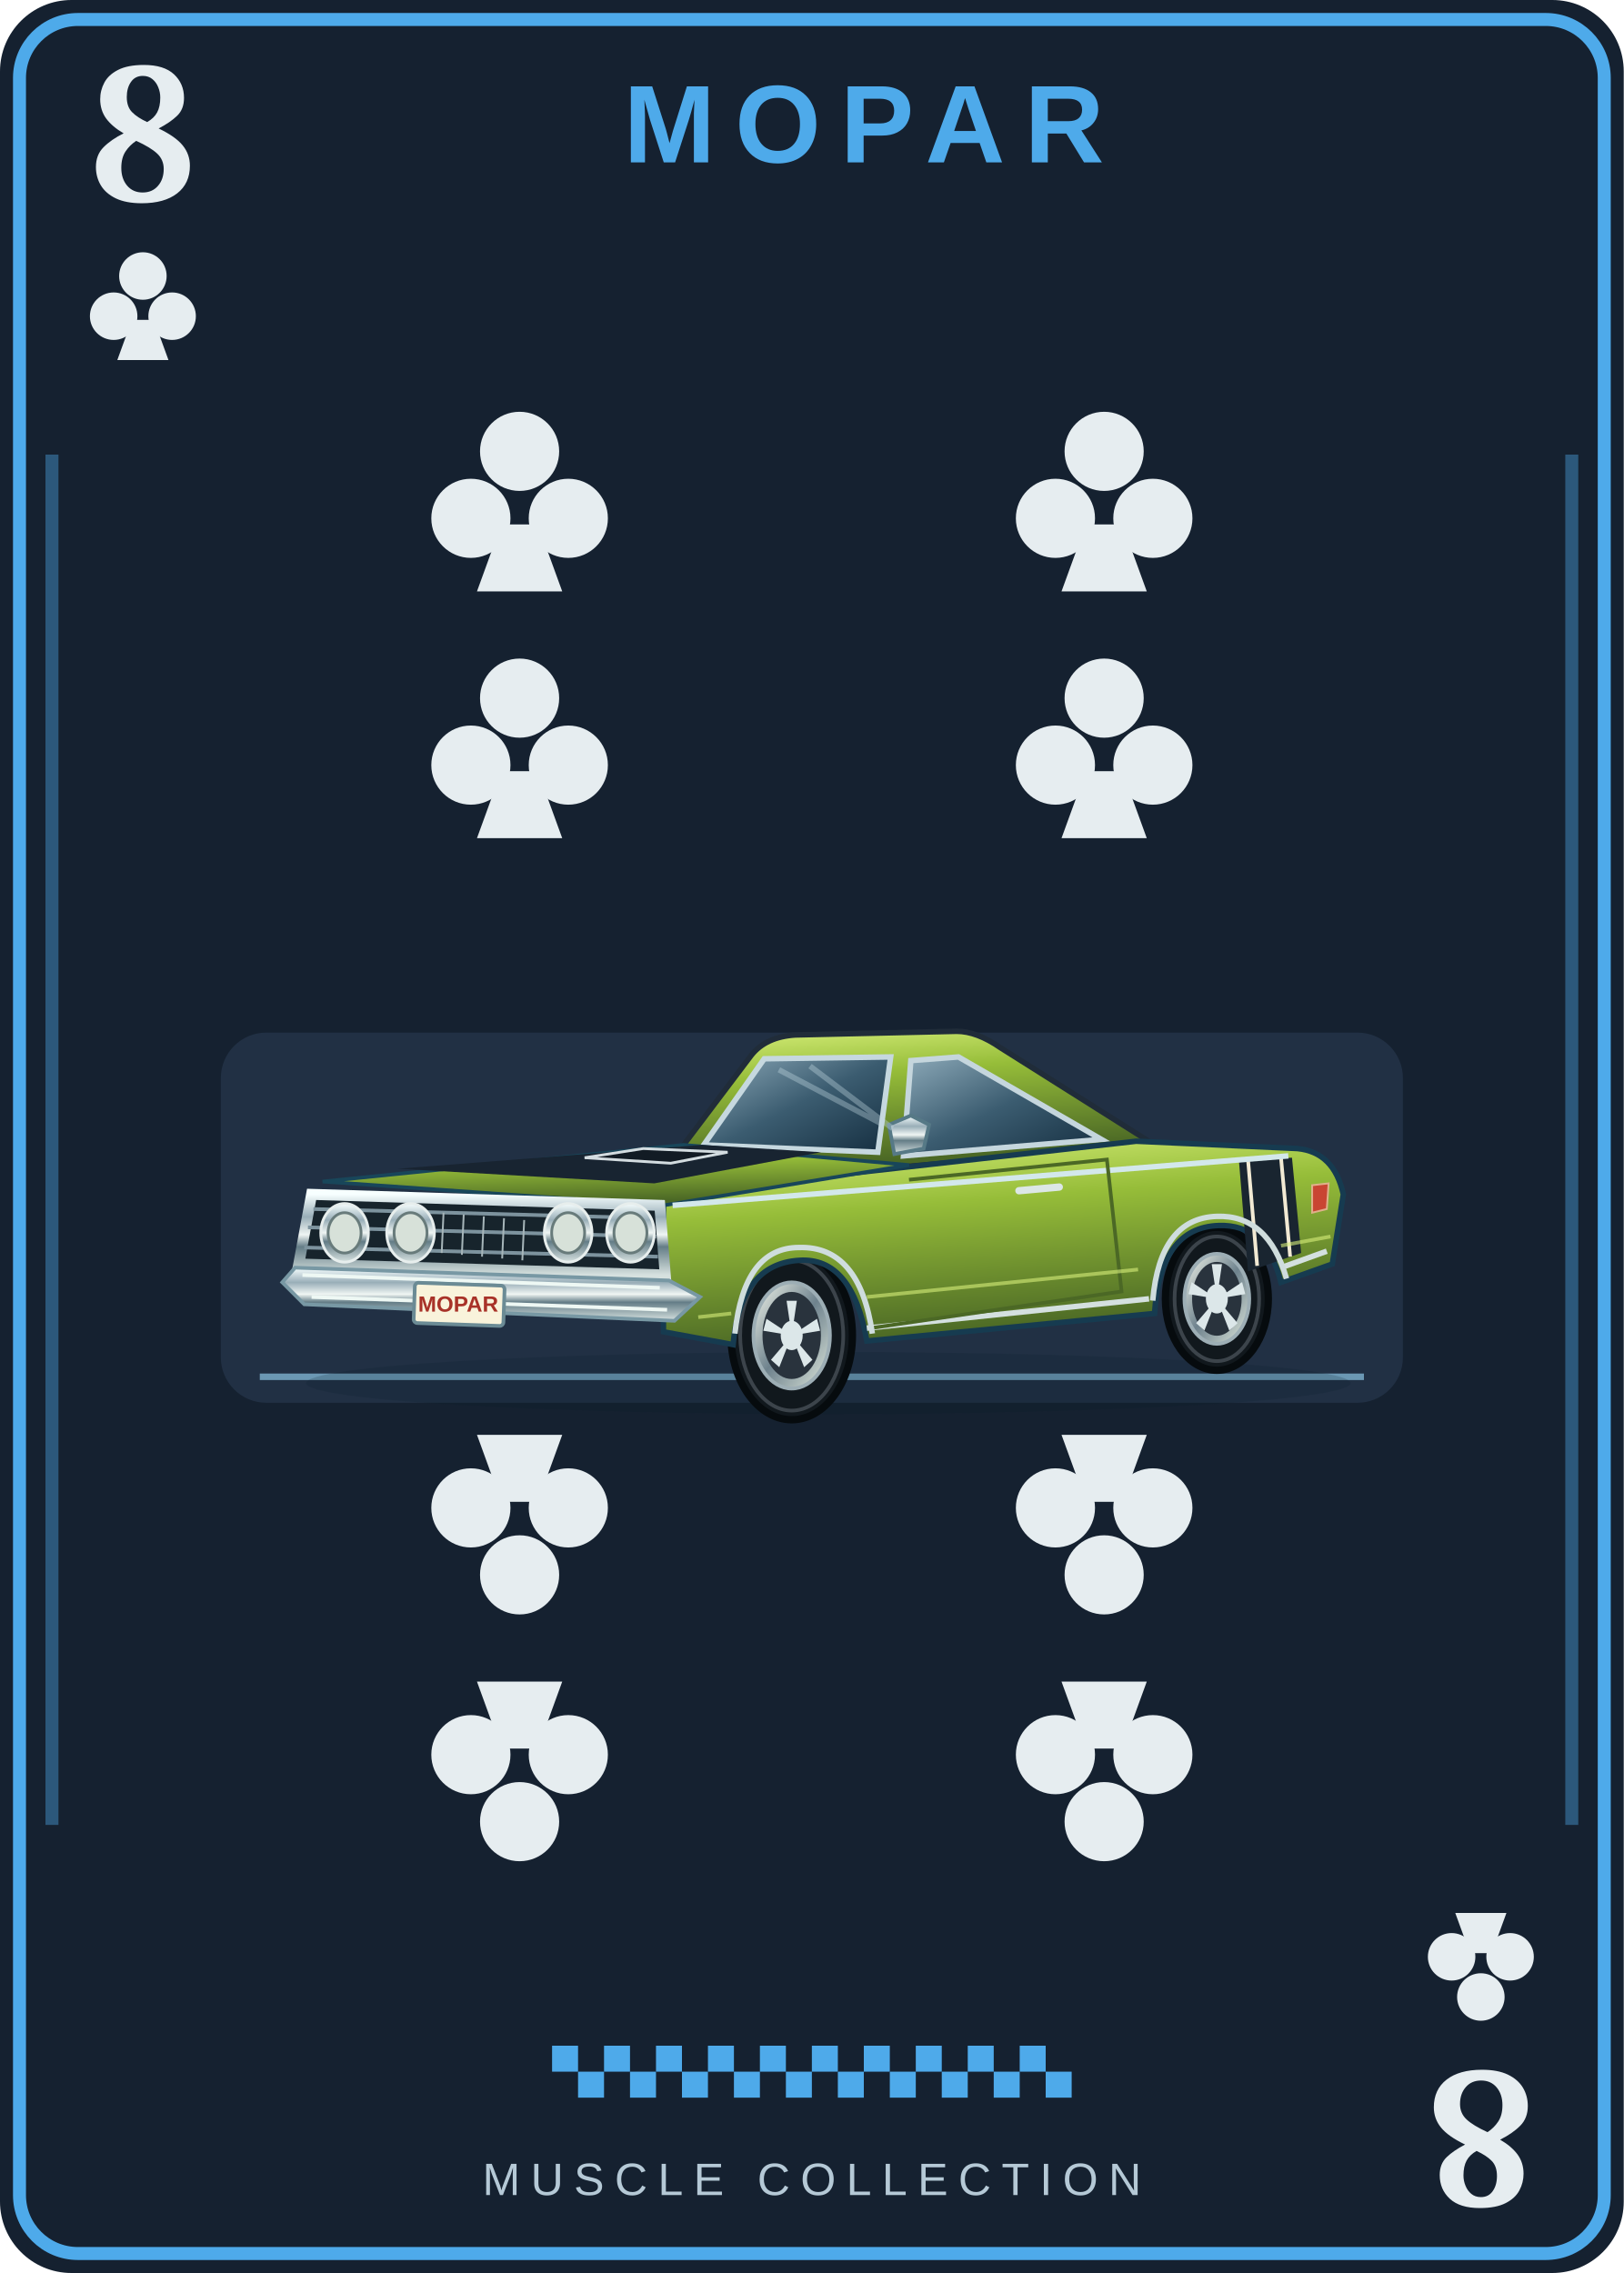
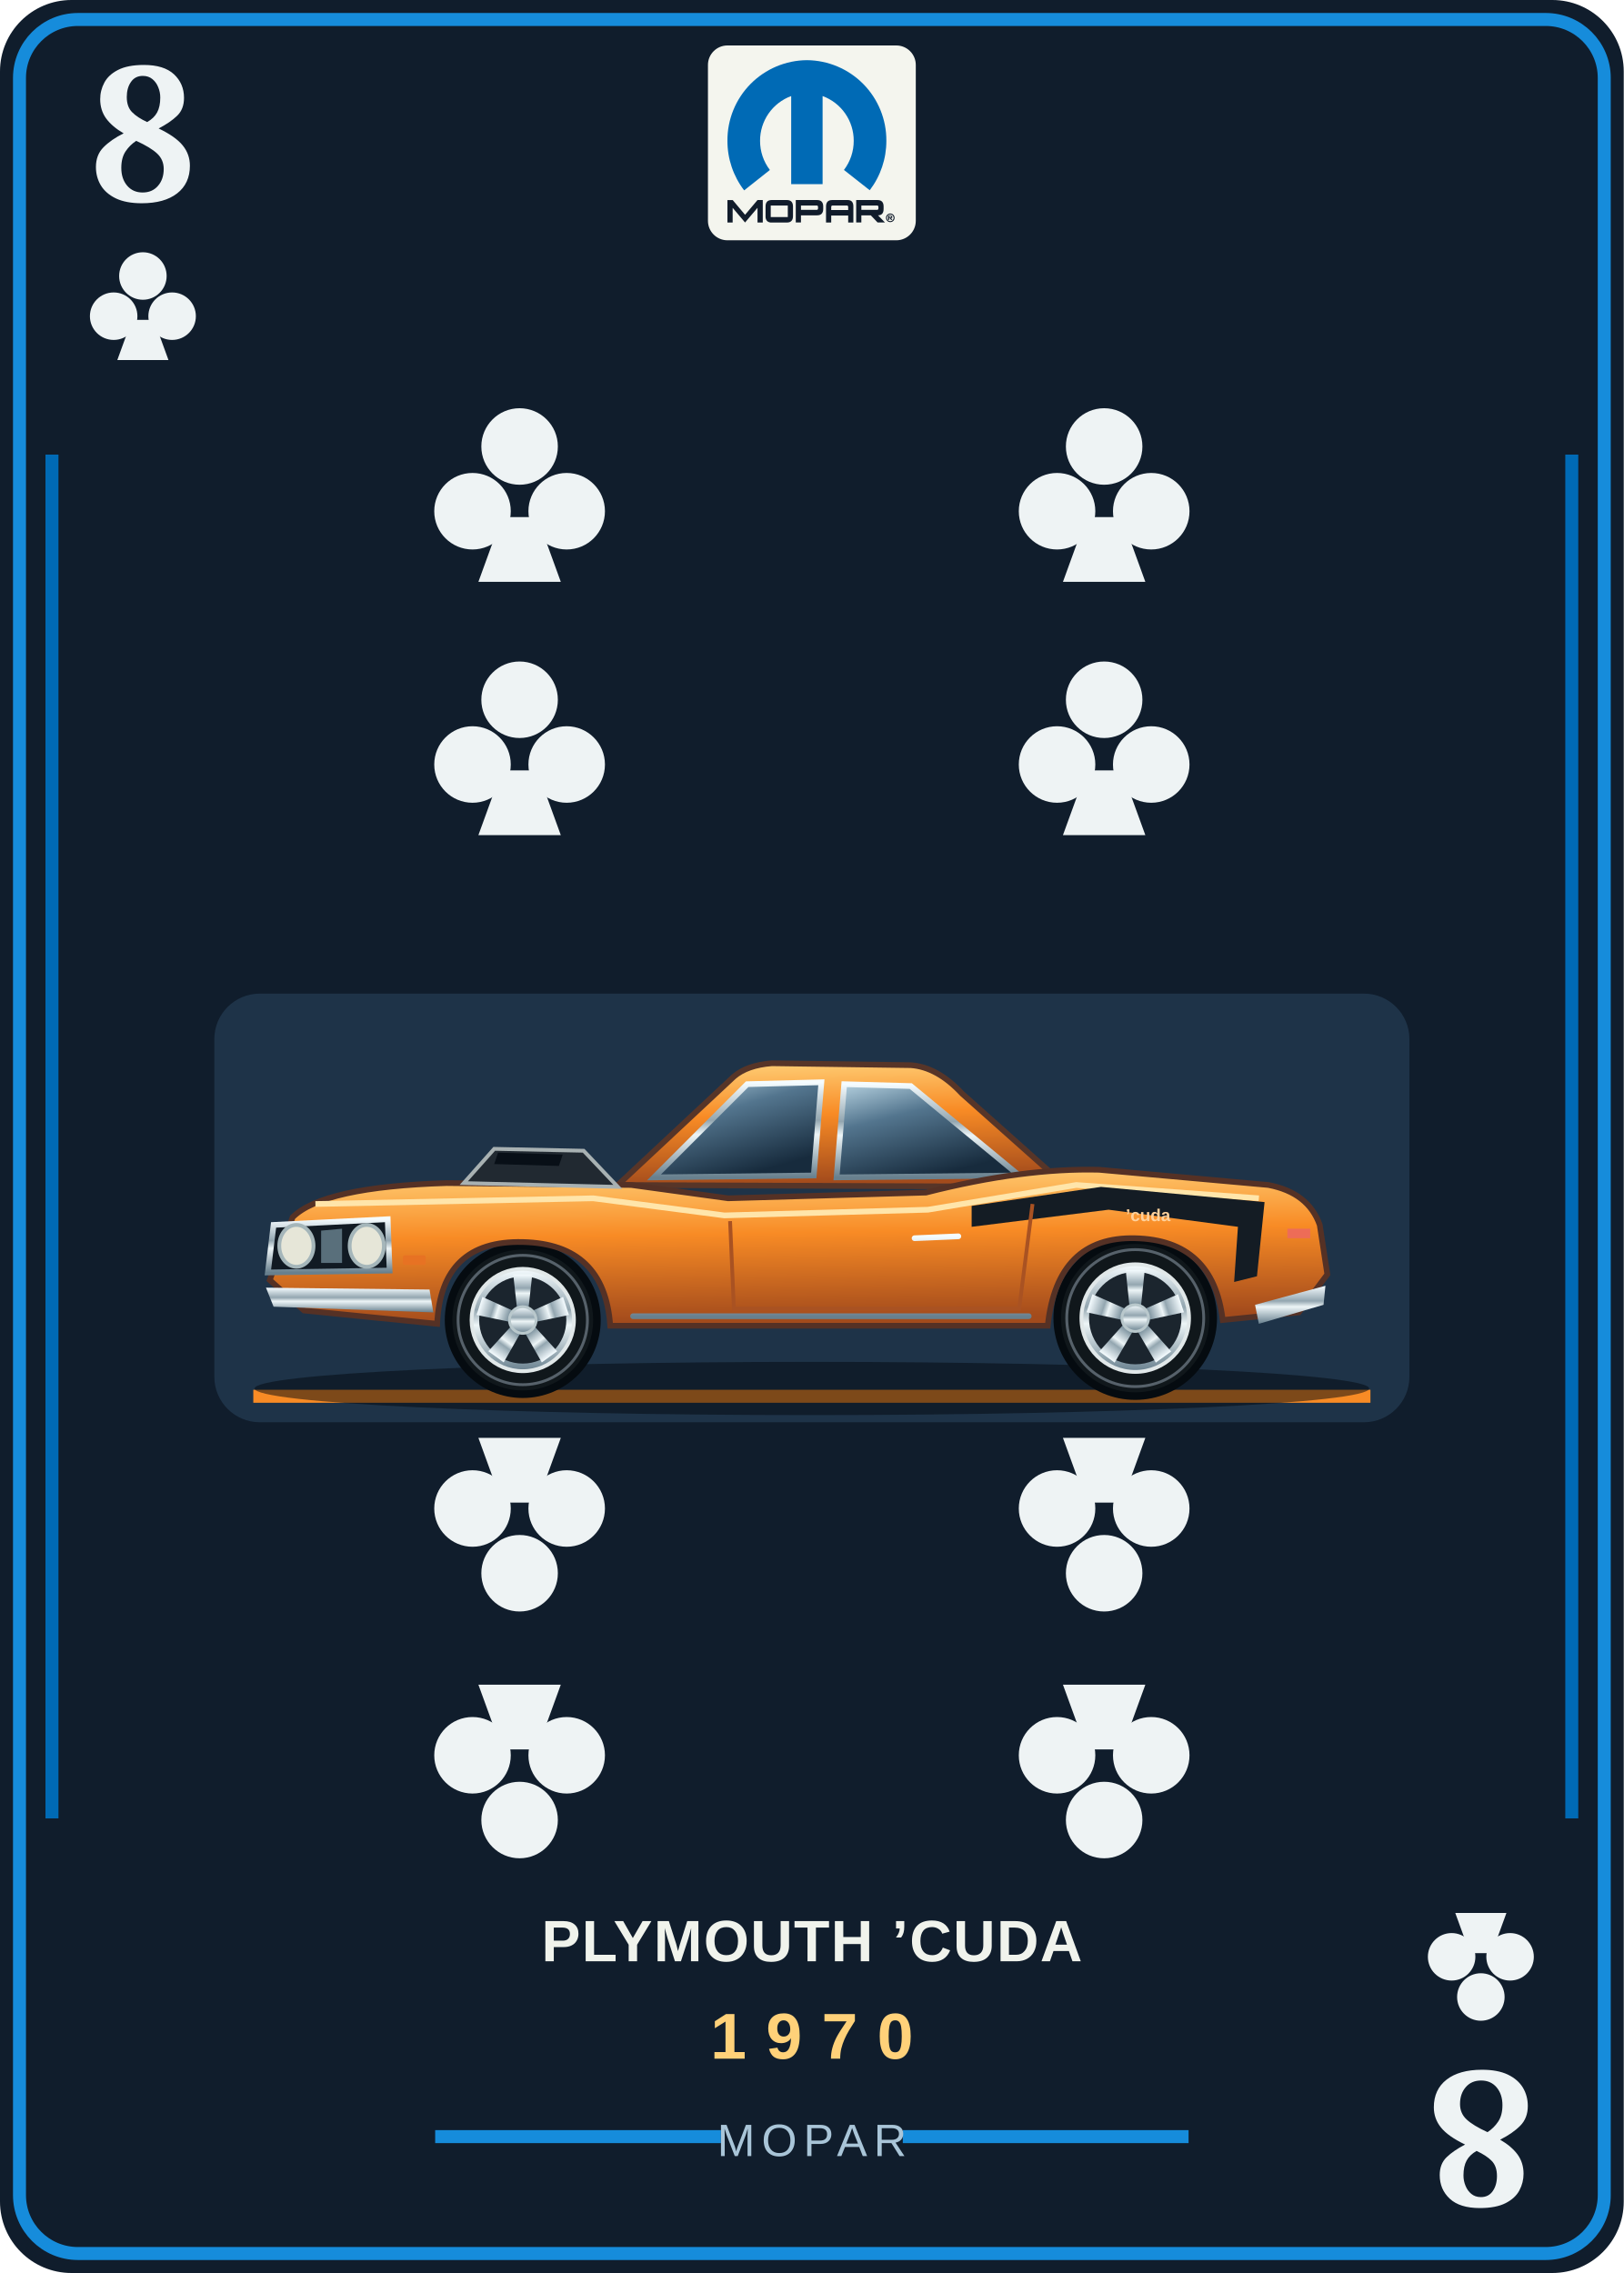
- <svg xmlns="http://www.w3.org/2000/svg" xmlns:xlink="http://www.w3.org/1999/xlink" viewBox="0 0 250 350" role="img" aria-label="8 of C — MOPAR">
-   <rect width="250" height="350" rx="11" fill="#152130" />
-   <rect x="3" y="3" width="244" height="344" rx="9" fill="none" stroke="#4eaaea" stroke-width="2" />
-   <path d="M8 70v211m234-211v211" stroke="#4eaaea" stroke-width="2" opacity=".4" />
-   <text x="133" y="25" text-anchor="middle" fill="#4eaaea" font-family="Arial,sans-serif" font-weight="900" font-size="17" letter-spacing="3">MOPAR</text>
-   <rect x="85" y="315" width="4" height="4" fill="#4eaaea" />
-   <rect x="93" y="315" width="4" height="4" fill="#4eaaea" />
-   <rect x="101" y="315" width="4" height="4" fill="#4eaaea" />
-   <rect x="109" y="315" width="4" height="4" fill="#4eaaea" />
-   <rect x="117" y="315" width="4" height="4" fill="#4eaaea" />
-   <rect x="125" y="315" width="4" height="4" fill="#4eaaea" />
-   <rect x="133" y="315" width="4" height="4" fill="#4eaaea" />
-   <rect x="141" y="315" width="4" height="4" fill="#4eaaea" />
-   <rect x="149" y="315" width="4" height="4" fill="#4eaaea" />
-   <rect x="157" y="315" width="4" height="4" fill="#4eaaea" />
-   <rect x="89" y="319" width="4" height="4" fill="#4eaaea" />
-   <rect x="97" y="319" width="4" height="4" fill="#4eaaea" />
-   <rect x="105" y="319" width="4" height="4" fill="#4eaaea" />
-   <rect x="113" y="319" width="4" height="4" fill="#4eaaea" />
-   <rect x="121" y="319" width="4" height="4" fill="#4eaaea" />
-   <rect x="129" y="319" width="4" height="4" fill="#4eaaea" />
-   <rect x="137" y="319" width="4" height="4" fill="#4eaaea" />
-   <rect x="145" y="319" width="4" height="4" fill="#4eaaea" />
-   <rect x="153" y="319" width="4" height="4" fill="#4eaaea" />
-   <rect x="161" y="319" width="4" height="4" fill="#4eaaea" />
-   <text x="125" y="338" text-anchor="middle" fill="#b5c9d6" font-family="Arial,sans-serif" font-size="7" letter-spacing="1.6">MUSCLE COLLECTION</text>
+ <svg xmlns="http://www.w3.org/2000/svg" xmlns:xlink="http://www.w3.org/1999/xlink" viewBox="0 0 250 350" role="img" aria-label="8 of C — MOPAR, 1970 PLYMOUTH ’CUDA">
  <defs>
    <symbol id="pip" viewBox="0 0 32 32">
-       <g fill="#e6edf0">
+       <g fill="#eef3f4">
        <circle cx="16" cy="8" r="6.5" />
        <circle cx="8" cy="19" r="6.5" />
        <circle cx="24" cy="19" r="6.5" />
        <path d="M13 20h6l4 11H9Z" />
      </g>
    </symbol>
-     <linearGradient id="body-paint" x1="0" y1="0" x2=".25" y2="1">
-       <stop stop-color="#d7ef7a" />
-       <stop offset=".38" stop-color="#96bd39" />
-       <stop offset="1" stop-color="#4b6825" />
+     <symbol id="mopar-logo" viewBox="0 0 49 48">
+       <path d="M23.058 -0.001C16.896 0.046 11.005 2.539 6.681 6.93C2.356 11.32 -0.047 17.249 -6.73679e-05 23.411C-0.013 28.605 1.692 33.657 4.849 37.782L12.314 31.865C10.46 29.437 9.459 26.466 9.467 23.411C9.456 20.579 10.316 17.812 11.932 15.486C13.548 13.16 15.841 11.388 18.499 10.411V35.973H27.613V10.41C30.271 11.387 32.564 13.159 34.18 15.485C35.796 17.811 36.656 20.578 36.645 23.41C36.652 26.461 35.655 29.429 33.807 31.856L41.29 37.744C44.429 33.626 46.124 28.589 46.112 23.411C46.159 17.249 43.756 11.322 39.433 6.931C35.11 2.541 29.22 0.047 23.058 -0.001Z" fill="#006ab5" />
+       <path d="M0 47.115V40.602H1.536L5.118 44.869L8.726 40.59H10.255V47.115H8.726V42.844L5.114 47.106L1.514 42.845V47.116L0 47.115ZM37.358 47.09H38.858V45.027H41.6L43.572 47.1H45.149C45.333 47.109 45.517 47.105 45.7 47.09C44.359 45.721 43.693 45.032 43.7 45.025C44.776 45.025 45.315 44.403 45.315 43.168V42.462C45.315 41.214 44.719 40.59 43.526 40.59H37.358V47.09ZM38.858 42.179H43.421C43.677 42.179 43.808 42.327 43.808 42.618V42.985C43.808 43.285 43.677 43.436 43.421 43.436H38.861L38.858 42.179ZM36.54 42.452C36.542 41.211 35.993 40.59 34.894 40.59H30.394C29.203 40.59 28.607 41.211 28.607 42.452V47.117H30.113V45.081H35.04V47.117H36.54V42.452ZM30.112 43.49V42.646C30.112 42.334 30.24 42.178 30.496 42.178H34.655C34.911 42.178 35.039 42.334 35.039 42.646V43.49H30.112ZM19.831 47.09H21.337V45.027H25.994C27.194 45.027 27.794 44.405 27.794 43.161V42.461C27.792 41.214 27.192 40.59 25.994 40.59H19.831V47.09ZM21.337 42.179H25.9C26.159 42.179 26.289 42.327 26.289 42.618V42.985C26.289 43.286 26.159 43.436 25.9 43.436H21.34L21.337 42.179ZM17.517 42.633V45.533H12.565V42.181H17.517V42.633ZM17.232 40.59H12.749C11.624 40.627 11.061 41.248 11.062 42.451V45.251C11.014 45.763 11.169 46.273 11.492 46.673C11.679 46.834 11.897 46.956 12.132 47.032C12.366 47.107 12.614 47.135 12.86 47.114H17.333C18.458 47.079 19.021 46.459 19.02 45.255V42.455C19.02 41.212 18.424 40.59 17.232 40.59Z" fill="#111c2b" fill-rule="evenodd" />
+       <path d="M47.252 46.724C47.379 46.724 47.506 46.699 47.623 46.65C47.741 46.6 47.848 46.529 47.938 46.438C48.028 46.348 48.1 46.24 48.148 46.122C48.197 46.004 48.222 45.878 48.221 45.75C48.222 45.622 48.197 45.496 48.148 45.378C48.1 45.26 48.028 45.153 47.938 45.062C47.848 44.972 47.741 44.9 47.623 44.851C47.505 44.802 47.379 44.777 47.252 44.777C47.124 44.777 46.997 44.802 46.879 44.85C46.76 44.899 46.653 44.971 46.562 45.061C46.472 45.152 46.4 45.259 46.351 45.377C46.302 45.495 46.277 45.622 46.277 45.75C46.277 45.878 46.302 46.005 46.351 46.123C46.399 46.242 46.471 46.349 46.562 46.44C46.652 46.53 46.76 46.602 46.878 46.651C46.997 46.7 47.123 46.725 47.252 46.724ZM46 45.75C46 45.418 46.132 45.1 46.367 44.866C46.602 44.632 46.92 44.5 47.252 44.5C47.583 44.501 47.9 44.633 48.134 44.867C48.368 45.101 48.5 45.419 48.5 45.75C48.5 46.081 48.368 46.399 48.134 46.633C47.9 46.868 47.583 47 47.252 47C46.92 47 46.602 46.868 46.367 46.634C46.132 46.4 46 46.082 46 45.75Z" fill="#111c2b" fill-rule="evenodd" />
+       <path d="M46.961 45.853H47.114L47.474 46.377H47.873L47.474 45.831C47.684 45.817 47.85 45.736 47.85 45.505C47.85 45.217 47.61 45.125 47.207 45.125H46.625V46.375H46.961V45.853ZM46.961 45.64V45.333H47.193C47.321 45.333 47.5 45.344 47.5 45.473C47.5 45.601 47.414 45.637 47.264 45.637L46.961 45.64Z" fill="#111c2b" fill-rule="evenodd" />
+     </symbol>
+     <linearGradient id="vehicle-paint" x1="0" y1="0" x2=".1" y2="1">
+       <stop stop-color="#ffd179" />
+       <stop offset=".45" stop-color="#f88b25" />
+       <stop offset="1" stop-color="#a34b1c" />
    </linearGradient>
-     <linearGradient id="chrome" x1="0" y1="0" x2="0" y2="1">
-       <stop stop-color="#f7ffff" />
-       <stop offset=".28" stop-color="#99aeb8" />
-       <stop offset=".5" stop-color="#eff5f3" />
-       <stop offset=".65" stop-color="#647d87" />
-       <stop offset="1" stop-color="#d6e1df" />
+     <linearGradient id="vehicle-chrome" x1="0" y1="0" x2="0" y2="1">
+       <stop stop-color="#f5fcff" />
+       <stop offset=".4" stop-color="#93a6b0" />
+       <stop offset=".55" stop-color="#edf5f7" />
+       <stop offset="1" stop-color="#68808e" />
    </linearGradient>
-     <linearGradient id="wheel-metal" x1="0" y1="0" x2="1" y2="1">
-       <stop stop-color="#f5f8ed" />
-       <stop offset=".5" stop-color="#6e828d" />
-       <stop offset="1" stop-color="#e2ebdf" />
+     <linearGradient id="vehicle-glass" x1="0" y1="0" x2=".5" y2="1">
+       <stop stop-color="#b7d3e1" />
+       <stop offset=".4" stop-color="#53758e" />
+       <stop offset="1" stop-color="#172b3d" />
    </linearGradient>
-     <linearGradient id="glass" x1="0" y1="0" x2="1" y2="1">
-       <stop stop-color="#8daab9" />
-       <stop offset=".5" stop-color="#3b5c70" />
-       <stop offset="1" stop-color="#152e40" />
-     </linearGradient>
-     <symbol id="vehicle" viewBox="0 0 640 280">
-       <ellipse cx="329" cy="248" rx="285" ry="17" fill="#081c29" opacity=".18" />
+     <symbol id="vehicle" data-model="cuda" viewBox="0 0 640 280">
+       <ellipse cx="320" cy="252" rx="293" ry="14" fill="#02080e" opacity=".5" />
      <g>
-         <ellipse cx="541" cy="202" rx="28.08" ry="39" fill="#11181d" stroke="#060b0e" stroke-width="4" />
-         <ellipse cx="541" cy="202" rx="23.08" ry="34" fill="none" stroke="#3c444b" stroke-width="2" />
-         <ellipse cx="541" cy="202" rx="17.69" ry="24.57" fill="url(#wheel-metal)" stroke="#9daeb5" stroke-width="2" />
-         <ellipse cx="541" cy="202" rx="13.514" ry="20.147" fill="#29333d" />
-         <g transform="translate(541 202) scale(.7 .86) translate(-541 -202)">
-           <path d="M541 202l-4-22 8 0Z" fill="#dce7e9" transform="rotate(0 541 202)" />
-           <path d="M541 202l-4-22 8 0Z" fill="#dce7e9" transform="rotate(72 541 202)" />
-           <path d="M541 202l-4-22 8 0Z" fill="#dce7e9" transform="rotate(144 541 202)" />
-           <path d="M541 202l-4-22 8 0Z" fill="#dce7e9" transform="rotate(216 541 202)" />
-           <path d="M541 202l-4-22 8 0Z" fill="#dce7e9" transform="rotate(288 541 202)" />
-         </g>
-         <ellipse cx="541" cy="202" rx="6" ry="8" fill="#dce7e9" />
+         <circle cx="168" cy="216" r="39" fill="#10171b" stroke="#050b10" stroke-width="4" />
+         <circle cx="168" cy="216" r="34" fill="none" stroke="#56616a" stroke-width="1.5" />
+         <circle cx="168" cy="216" r="26.91" fill="url(#vehicle-chrome)" stroke="#e1e8e9" stroke-width="2" />
+         <circle cx="168" cy="216" r="22.91" fill="#1b252e" />
+         <path d="M163 192.09h10l-2 17.91h-6Z" transform="rotate(0 168 216)" fill="url(#vehicle-chrome)" />
+         <path d="M163 192.09h10l-2 17.91h-6Z" transform="rotate(72 168 216)" fill="url(#vehicle-chrome)" />
+         <path d="M163 192.09h10l-2 17.91h-6Z" transform="rotate(144 168 216)" fill="url(#vehicle-chrome)" />
+         <path d="M163 192.09h10l-2 17.91h-6Z" transform="rotate(216 168 216)" fill="url(#vehicle-chrome)" />
+         <path d="M163 192.09h10l-2 17.91h-6Z" transform="rotate(288 168 216)" fill="url(#vehicle-chrome)" />
+         <circle cx="168" cy="216" r="7" fill="url(#vehicle-chrome)" stroke="#b9c8cc" stroke-width="1.5" />
      </g>
      <g>
-         <ellipse cx="309" cy="222" rx="33.12" ry="46" fill="#11181d" stroke="#060b0e" stroke-width="4" />
-         <ellipse cx="309" cy="222" rx="28.12" ry="41" fill="none" stroke="#3c444b" stroke-width="2" />
-         <ellipse cx="309" cy="222" rx="20.866" ry="28.98" fill="url(#wheel-metal)" stroke="#9daeb5" stroke-width="2" />
-         <ellipse cx="309" cy="222" rx="15.939" ry="23.764" fill="#29333d" />
-         <g transform="translate(309 222) scale(.7 .86) translate(-309 -222)">
-           <path d="M309 222l-4-22 8 0Z" fill="#dce7e9" transform="rotate(0 309 222)" />
-           <path d="M309 222l-4-22 8 0Z" fill="#dce7e9" transform="rotate(72 309 222)" />
-           <path d="M309 222l-4-22 8 0Z" fill="#dce7e9" transform="rotate(144 309 222)" />
-           <path d="M309 222l-4-22 8 0Z" fill="#dce7e9" transform="rotate(216 309 222)" />
-           <path d="M309 222l-4-22 8 0Z" fill="#dce7e9" transform="rotate(288 309 222)" />
-         </g>
-         <ellipse cx="309" cy="222" rx="6" ry="8" fill="#dce7e9" />
+         <circle cx="490" cy="215" r="41" fill="#10171b" stroke="#050b10" stroke-width="4" />
+         <circle cx="490" cy="215" r="36" fill="none" stroke="#56616a" stroke-width="1.5" />
+         <circle cx="490" cy="215" r="28.29" fill="url(#vehicle-chrome)" stroke="#e1e8e9" stroke-width="2" />
+         <circle cx="490" cy="215" r="24.29" fill="#1b252e" />
+         <path d="M485 189.71h10l-2 19.29h-6Z" transform="rotate(0 490 215)" fill="url(#vehicle-chrome)" />
+         <path d="M485 189.71h10l-2 19.29h-6Z" transform="rotate(72 490 215)" fill="url(#vehicle-chrome)" />
+         <path d="M485 189.71h10l-2 19.29h-6Z" transform="rotate(144 490 215)" fill="url(#vehicle-chrome)" />
+         <path d="M485 189.71h10l-2 19.29h-6Z" transform="rotate(216 490 215)" fill="url(#vehicle-chrome)" />
+         <path d="M485 189.71h10l-2 19.29h-6Z" transform="rotate(288 490 215)" fill="url(#vehicle-chrome)" />
+         <circle cx="490" cy="215" r="7" fill="url(#vehicle-chrome)" stroke="#b9c8cc" stroke-width="1.5" />
      </g>
-       <path d="M247 122 287 69Q295 59 311 58L399 56Q410 56 423 65L507 118 369 130Z" fill="url(#body-paint)" stroke="#202c39" stroke-width="3" />
-       <path d="m261 118 33-47 69-1-7 52Z" fill="url(#glass)" stroke="#c6d8df" stroke-width="3" />
-       <path d="m374 72 26-2 78 45-108 9Z" fill="url(#glass)" stroke="#c5d6dd" stroke-width="3" />
-       <path d="M239 145 497 116 585 120Q605 122 610 145L604 183 576 193Q568 161 542 162Q510 163 507 210L350 225Q342 179 313 181Q281 183 277 227L239 220Z" fill="url(#body-paint)" stroke="#163b50" stroke-width="3" />
-       <path d="M53 138 250 118 373 129 239 151Z" fill="url(#body-paint)" stroke="#18465a" stroke-width="2" />
-       <path d="m94 131 140 8 91-17-65-4Z" fill="#182431" />
-       <path d="m196 125 47 3 31-6-46-2Z" fill="#121b24" stroke="#d3dce0" stroke-width="1.5" />
-       <path d="m553 126 29-1 5 52-29 10Z" fill="#192530" />
-       <path d="m558 126 5 58m13-59 5 54" stroke="#f2ead4" stroke-width="2" />
-       <path d="m244 151 336-27" fill="none" stroke="#d3e8eb" stroke-width="3" />
-       <path d="m350 218 154-16m72-17 25-9" stroke="#d4e0df" stroke-width="3" />
-       <path d="m373 137 108-11 8 72-137 20" fill="none" stroke="#4b6825" stroke-width="2" />
-       <path d="m433 143 22-2" stroke="#dce7e6" stroke-width="4" stroke-linecap="round" />
-       <path d="m258 212 18-2m74-9 148-15m78-13 27-5" fill="none" stroke="#d7ef7a" stroke-width="2" opacity=".6" />
-       <path d="M47 145 237 151 240 189 40 183Z" fill="#17242c" stroke="url(#chrome)" stroke-width="6" />
-       <path d="m48 153 184 5M45 163l190 5m-192 6 193 5" stroke="#7d939e" stroke-width="2" />
-       <path d="m119 155-1 22m12-21-1 22m12-21-1 22m12-21-1 22m12-21-1 22" stroke="#a6b5b9" stroke-width="1" />
-       <ellipse cx="65" cy="166" rx="13" ry="16" fill="url(#chrome)" stroke="#e7eeed" stroke-width="1.5" />
-       <ellipse cx="65" cy="166" rx="9" ry="11" fill="#d7e1d9" stroke="#687b7b" stroke-width="1.5" />
-       <ellipse cx="101" cy="166" rx="13" ry="16" fill="url(#chrome)" stroke="#e7eeed" stroke-width="1.5" />
-       <ellipse cx="101" cy="166" rx="9" ry="11" fill="#d7e1d9" stroke="#687b7b" stroke-width="1.5" />
-       <ellipse cx="187" cy="166" rx="13" ry="16" fill="url(#chrome)" stroke="#e7eeed" stroke-width="1.5" />
-       <ellipse cx="187" cy="166" rx="9" ry="11" fill="#d7e1d9" stroke="#687b7b" stroke-width="1.5" />
-       <ellipse cx="221" cy="166" rx="13" ry="16" fill="url(#chrome)" stroke="#e7eeed" stroke-width="1.5" />
-       <ellipse cx="221" cy="166" rx="9" ry="11" fill="#d7e1d9" stroke="#687b7b" stroke-width="1.5" />
-       <path d="m38 185 204 7 17 9-14 13-202-9-12-12Z" fill="url(#chrome)" stroke="#7898a4" stroke-width="2" />
-       <path d="m42 189 195 7m-190 5 194 7" stroke="#eef8f4" stroke-width="2" />
-       <rect x="103" y="194" width="49" height="22" rx="2" fill="#f9f3db" stroke="#6b8b95" stroke-width="2" transform="rotate(2 127 205)" />
-       <text x="127" y="209" text-anchor="middle" fill="#a83228" font-size="12" font-weight="700" font-family="Arial,sans-serif">MOPAR</text>
-       <path d="M278 221q5-47 35-47 33-1 40 47m153-18q4-45 35-46 28-1 38 34" fill="none" stroke="#cfdddd" stroke-width="3" />
-       <path d="m365 123-3-16 12-5 10 5-3 13Z" fill="url(#chrome)" stroke="#567986" stroke-width="2" />
-       <path d="m359 107-57-30m62 32-45-34" stroke="#c5dce4" stroke-width="3" opacity=".36" />
-       <path d="m593 140 9-1-1 14-8 2Z" fill="#c94532" stroke="#dfb08a" stroke-width="1" />
+       <path d="m218 145 61-57q7-6 20-7l73 1q14 1 27 15l55 49Z" fill="url(#vehicle-paint)" stroke="#573528" stroke-width="3" />
+       <path d="m237 141 49-49 39-1-4 49Z" fill="url(#vehicle-glass)" stroke="url(#vehicle-chrome)" stroke-width="3" />
+       <path d="m337 92 35 1 57 47-96 1Z" fill="url(#vehicle-glass)" stroke="url(#vehicle-chrome)" stroke-width="3" />
+       <path data-body="cuda" d="M47 162Q63 146 128 144L225 145 276 152 380 149Q431 136 471 137L560 145Q581 149 587 166L591 192 576 212 536 216Q531 174 490 173T444 219L214 219Q211 176 168 175T123 218L53 211 35 195Z" fill="url(#vehicle-paint)" stroke="#553125" stroke-width="3" />
+       <path d="m59 155 146-3 69 9 107-3 78-13 96 7" fill="none" stroke="#ffe5aa" stroke-width="3" />
+       <path d="m404 156 68-10 86 8-4 39-12 3 2-29-68-9-72 9Z" fill="#141c24" />
+       <text x="485" y="164" font-family="Arial,sans-serif" font-size="9" font-weight="700" fill="#ffd19b">’cuda</text>
+       <path d="m277 164 2 46h150l7-55" fill="none" stroke="#a95222" stroke-width="2" />
+       <path d="m374 173 23-1m-171 42h208" stroke="url(#vehicle-chrome)" stroke-width="3" stroke-linecap="round" />
+       <path d="m37 166 60-3 1 27-64 1Z" fill="#111a23" stroke="url(#vehicle-chrome)" stroke-width="3" />
+       <ellipse cx="49" cy="177" rx="9" ry="11" fill="#e6e6d8" stroke="#a5b6ba" stroke-width="2" />
+       <ellipse cx="86" cy="177" rx="9" ry="11" fill="#e6e6d8" stroke="#a5b6ba" stroke-width="2" />
+       <path d="m62 169 11-1v18H62Z" fill="#596f7b" />
+       <path d="m33 199 86 1 2 12-84-3Z" fill="url(#vehicle-chrome)" />
+       <path d="m553 208 37-10-1 10-34 10Z" fill="url(#vehicle-chrome)" />
+       <path d="m137 144 16-18 47 1 18 19Z" fill="#212931" stroke="#a8b1b2" stroke-width="2" />
+       <path d="m155 128 34 1-2 6-34-1Z" fill="#080f17" />
+       <rect x="105" y="182" width="12" height="5" rx="1" fill="#e77223" />
+       <rect x="570" y="168" width="12" height="5" fill="#ed6c57" />
    </symbol>
  </defs>
-   <g fill="#e6edf0" text-anchor="middle">
+   <rect width="250" height="350" rx="11" fill="#101d2c" />
+   <rect x="3" y="3" width="244" height="344" rx="9" fill="none" stroke="#168cdb" stroke-width="2" />
+   <path d="M8 70v210m234-210v210" stroke="#006ab5" stroke-width="2" />
+   <rect x="109" y="7" width="32" height="30" rx="3" fill="#f4f5ee" />
+   <use xlink:href="#mopar-logo" x="112" y="9" width="26" height="26" />
+   <g fill="#eef3f4" text-anchor="middle">
    <text x="22" y="31" font-family="Georgia,serif" font-weight="700" font-size="29">8</text>
    <use xlink:href="#pip" x="13" y="38" width="18" height="18" />
  </g>
  <g transform="rotate(180 125 175)">
-     <g fill="#e6edf0" text-anchor="middle">
+     <g fill="#eef3f4" text-anchor="middle">
      <text x="22" y="31" font-family="Georgia,serif" font-weight="700" font-size="29">8</text>
      <use xlink:href="#pip" x="13" y="38" width="18" height="18" />
    </g>
  </g>
+   <text x="125" y="302" text-anchor="middle" fill="#f0f3ec" font-family="Arial,sans-serif" font-size="9" font-weight="700" letter-spacing=".2">PLYMOUTH ’CUDA</text>
+   <text x="125" y="317" text-anchor="middle" fill="#ffd179" font-family="Arial,sans-serif" font-size="10" font-weight="700" letter-spacing="3">1970</text>
+   <path d="M67 329h44m28 0h44" stroke="#168cdb" stroke-width="2" />
+   <text x="125" y="332" text-anchor="middle" fill="#a9c5d8" font-family="Arial,sans-serif" font-size="7" letter-spacing="1">MOPAR</text>
  <g id="main-art">
-     <use xlink:href="#pip" x="65" y="62" width="30" height="30" />
-     <use xlink:href="#pip" x="155" y="62" width="30" height="30" />
-     <use xlink:href="#pip" x="65" y="100" width="30" height="30" />
-     <use xlink:href="#pip" x="155" y="100" width="30" height="30" />
-     <use xlink:href="#pip" x="65" y="220" width="30" height="30" transform="rotate(180 80 235)" />
-     <use xlink:href="#pip" x="155" y="220" width="30" height="30" transform="rotate(180 170 235)" />
-     <use xlink:href="#pip" x="65" y="258" width="30" height="30" transform="rotate(180 80 273)" />
-     <use xlink:href="#pip" x="155" y="258" width="30" height="30" transform="rotate(180 170 273)" />
-     <rect x="34" y="159" width="182" height="57" rx="7" fill="#213044" />
-     <path d="M40 212h170" stroke="#6b98b4" stroke-width="1" />
-     <use xlink:href="#vehicle" x="22" y="143" width="206" height="79" />
+     <use xlink:href="#pip" x="65.5" y="61.5" width="29" height="29" />
+     <use xlink:href="#pip" x="155.5" y="61.5" width="29" height="29" />
+     <use xlink:href="#pip" x="65.5" y="100.5" width="29" height="29" />
+     <use xlink:href="#pip" x="155.5" y="100.5" width="29" height="29" />
+     <use xlink:href="#pip" x="65.5" y="220.5" width="29" height="29" transform="rotate(180 80 235)" />
+     <use xlink:href="#pip" x="155.5" y="220.5" width="29" height="29" transform="rotate(180 170 235)" />
+     <use xlink:href="#pip" x="65.5" y="258.5" width="29" height="29" transform="rotate(180 80 273)" />
+     <use xlink:href="#pip" x="155.5" y="258.5" width="29" height="29" transform="rotate(180 170 273)" />
+     <rect x="33" y="153" width="184" height="66" rx="7" fill="#1e3348" />
+     <path d="M39 215h172" stroke="#f88b25" stroke-width="2" />
+     <use xlink:href="#vehicle" x="20" y="140" width="210" height="82" />
  </g>
</svg>
